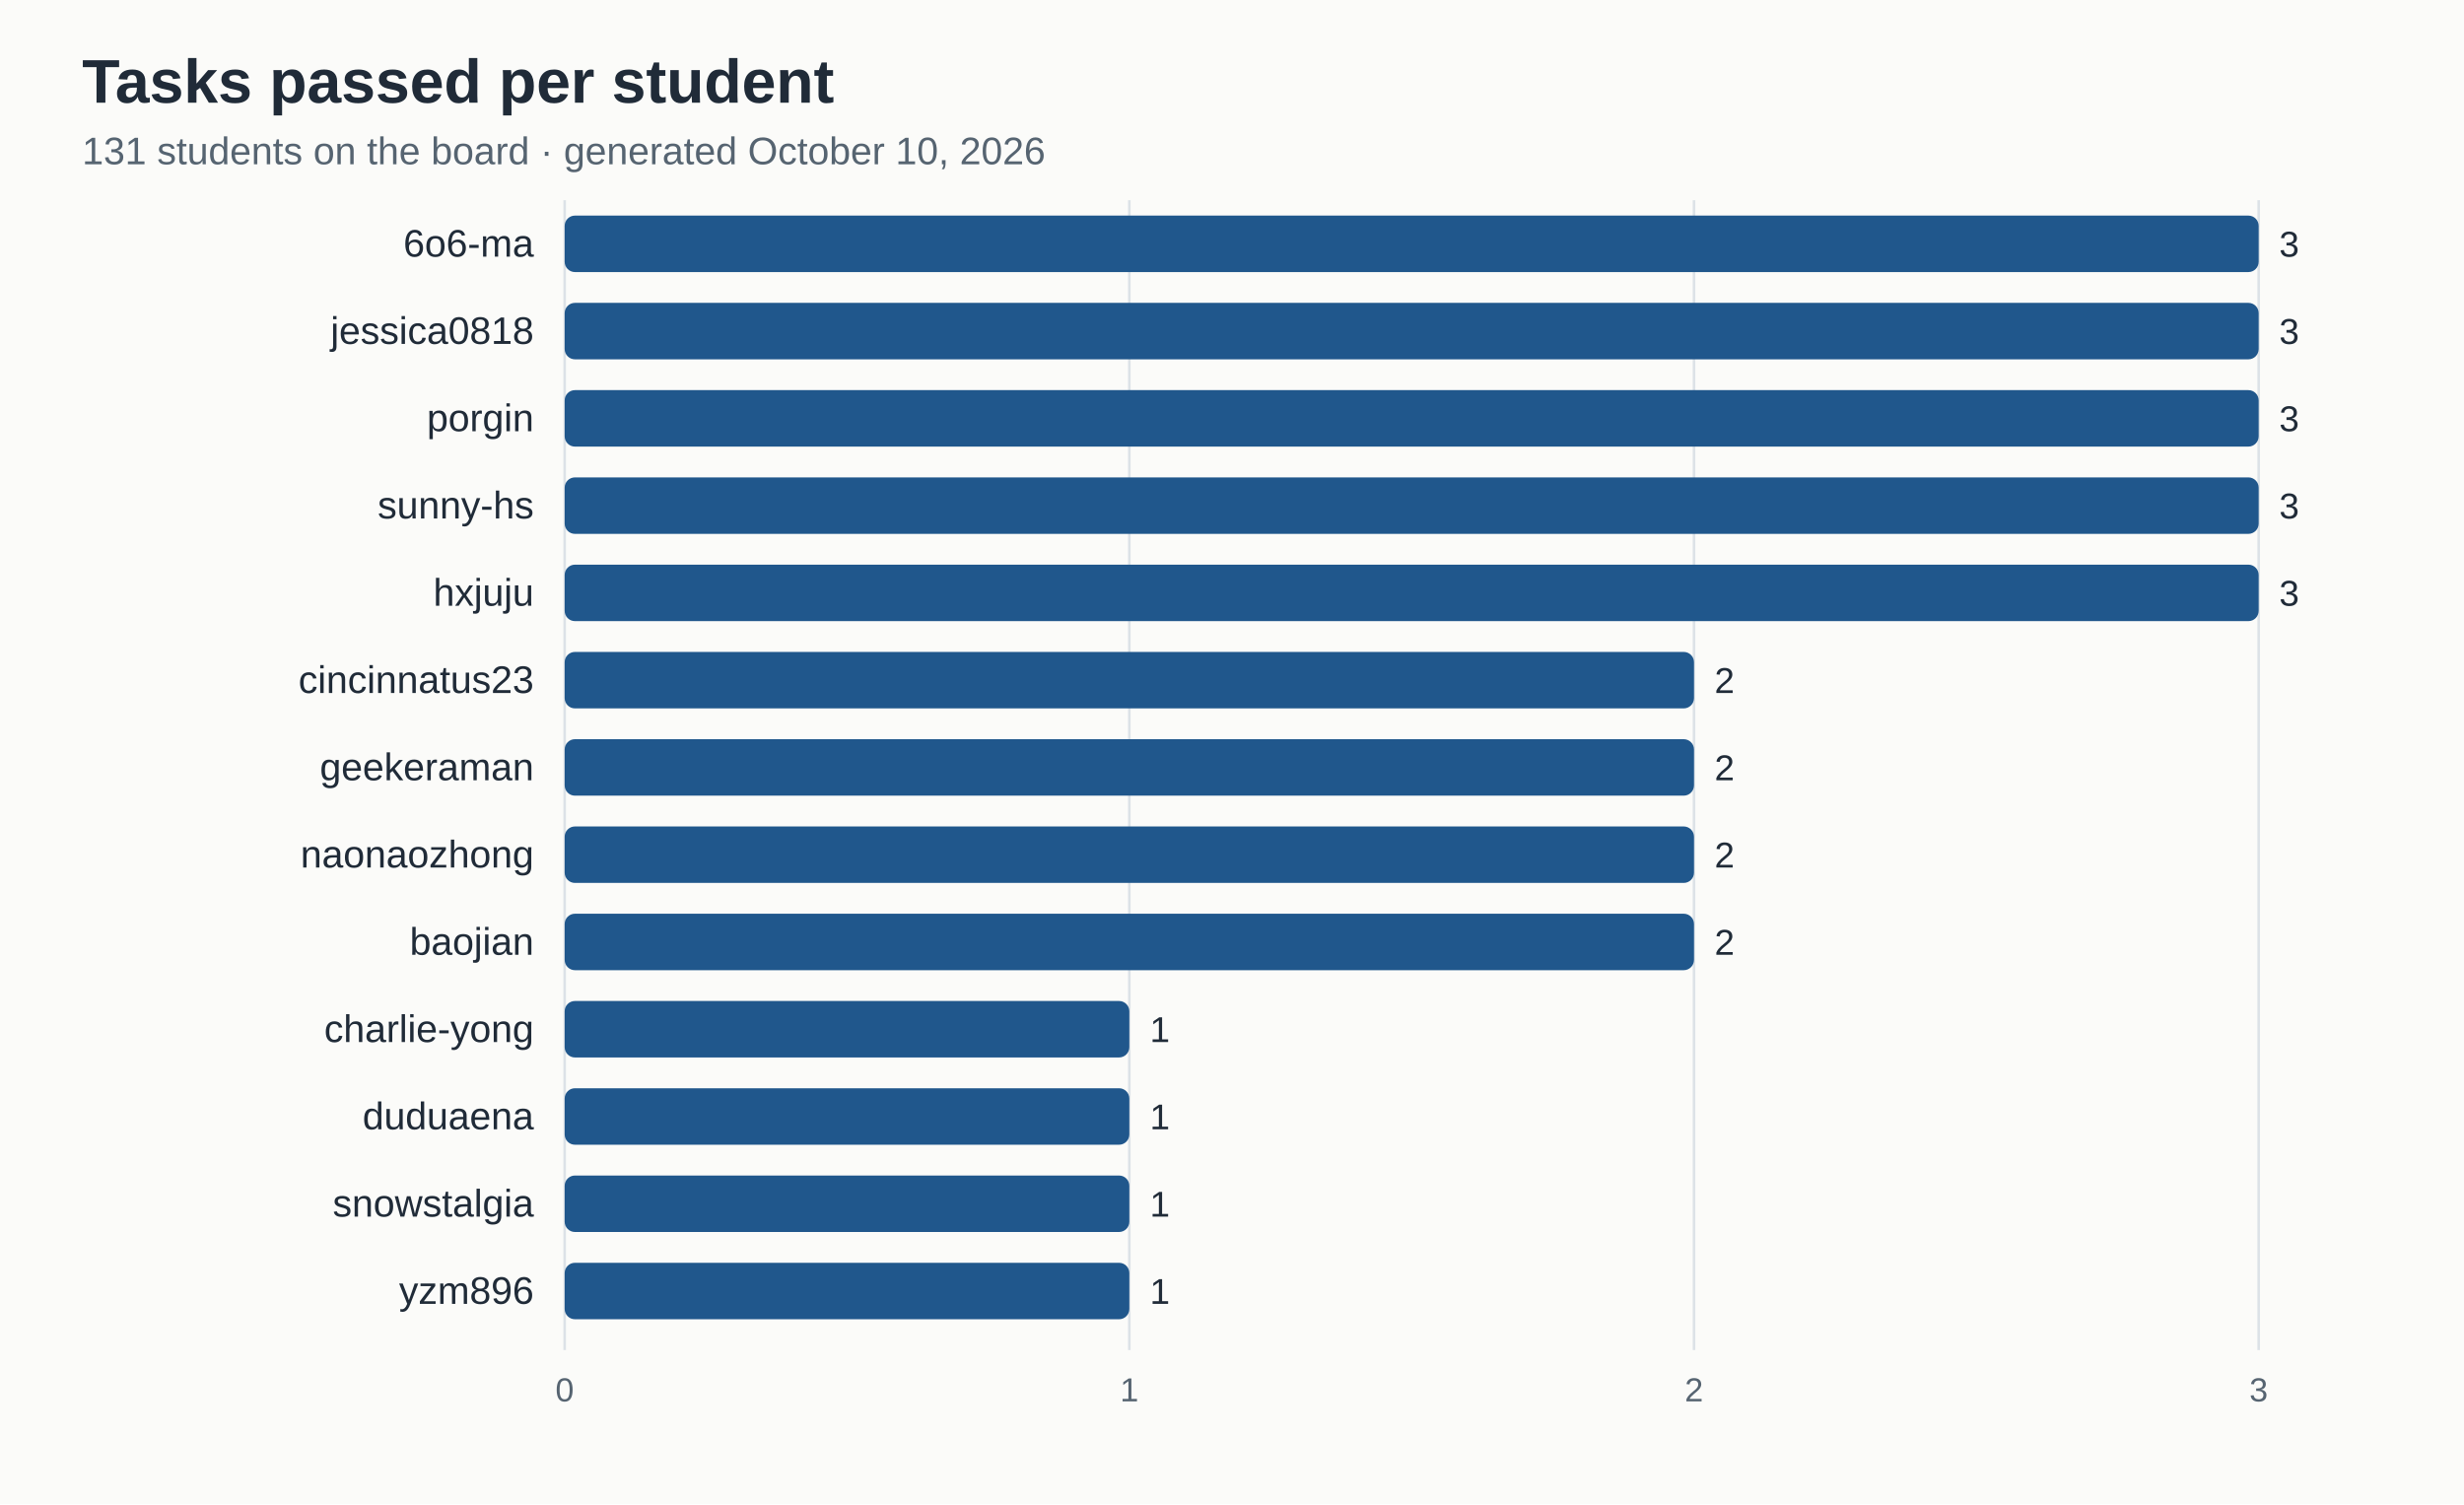
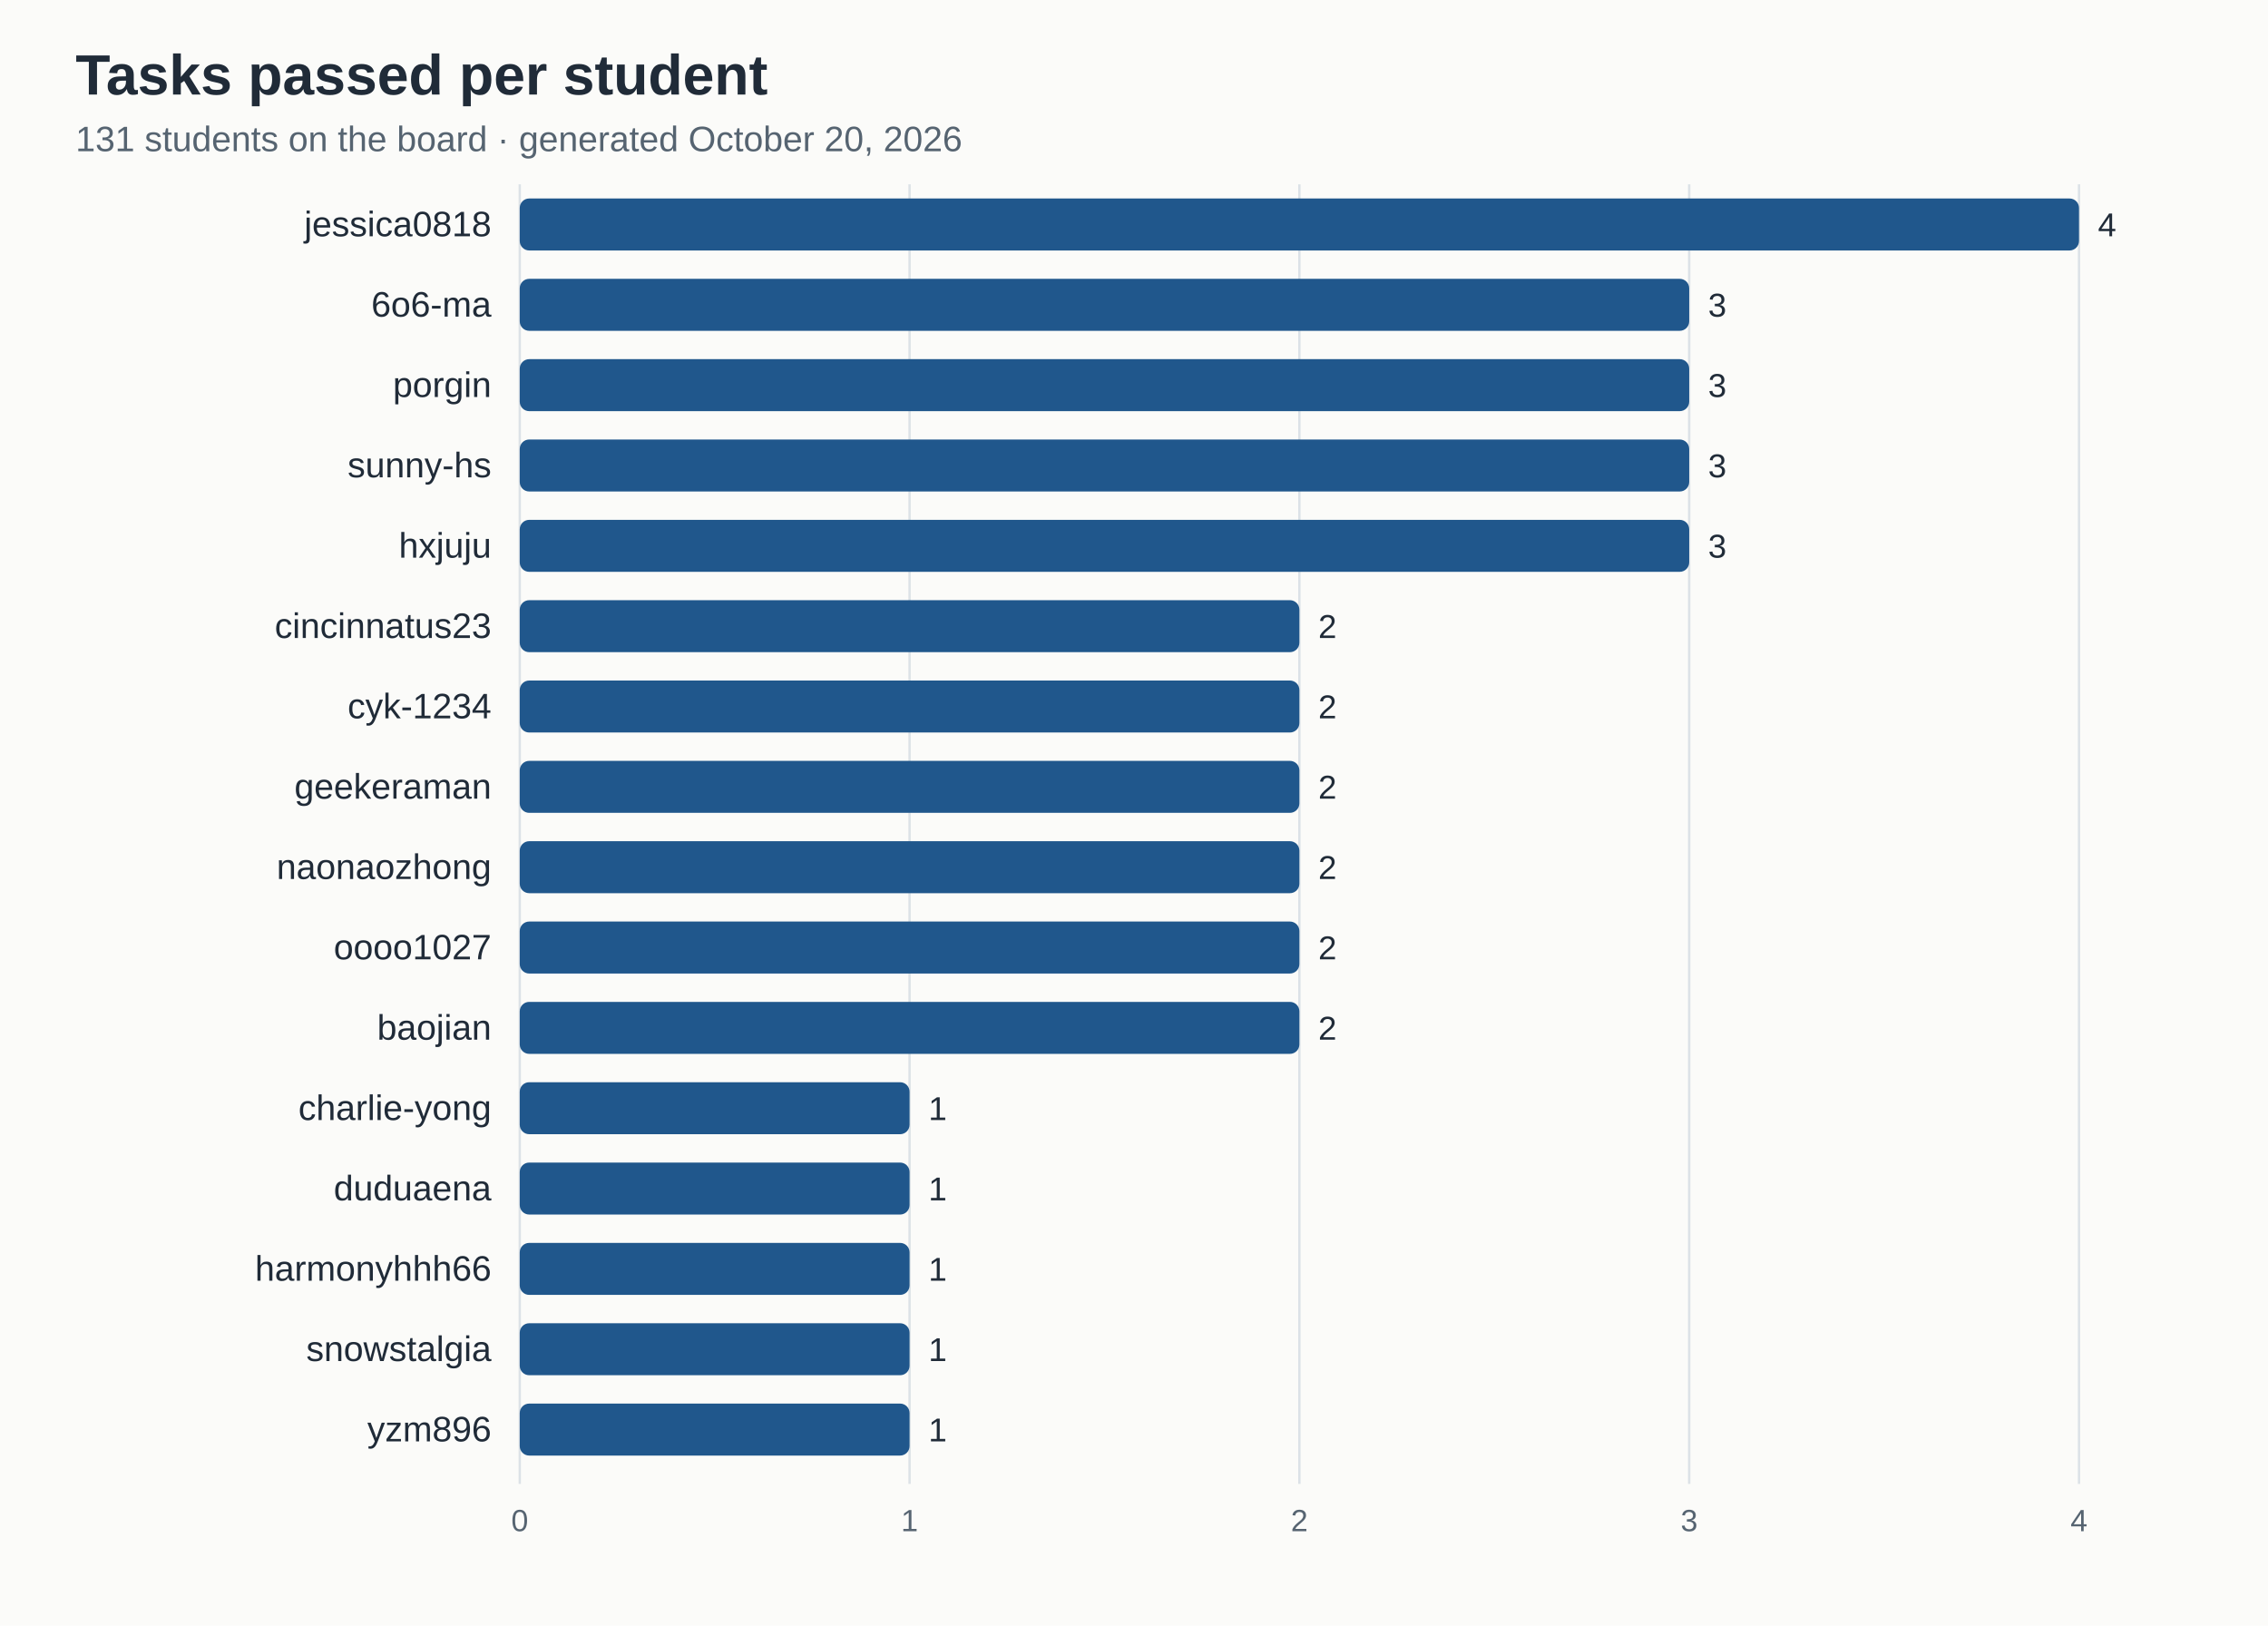
- <svg xmlns="http://www.w3.org/2000/svg" width="960" height="586" viewBox="0 0 960 586" role="img" aria-labelledby="t" font-family="Arial, Helvetica Neue, PingFang SC, sans-serif">
-   <rect width="960" height="586" fill="#fbfbf9" />
+ <svg xmlns="http://www.w3.org/2000/svg" width="960" height="688" viewBox="0 0 960 688" role="img" aria-labelledby="t" font-family="Arial, Helvetica Neue, PingFang SC, sans-serif">
+   <rect width="960" height="688" fill="#fbfbf9" />
  <text x="32" y="40" font-size="24" font-weight="700" fill="#202b38">Tasks passed per student</text>
-   <text x="32" y="64" font-size="15" fill="#566471">131 students on the board · generated October 10, 2026</text>
-   <line x1="220.0" y1="78" x2="220.0" y2="526" stroke="#dce2e7" />
-   <text x="220.0" y="546" font-size="13" fill="#566471" text-anchor="middle">0</text>
-   <line x1="440.0" y1="78" x2="440.0" y2="526" stroke="#dce2e7" />
-   <text x="440.0" y="546" font-size="13" fill="#566471" text-anchor="middle">1</text>
-   <line x1="660.0" y1="78" x2="660.0" y2="526" stroke="#dce2e7" />
-   <text x="660.0" y="546" font-size="13" fill="#566471" text-anchor="middle">2</text>
-   <line x1="880.0" y1="78" x2="880.0" y2="526" stroke="#dce2e7" />
-   <text x="880.0" y="546" font-size="13" fill="#566471" text-anchor="middle">3</text>
-   <text x="208" y="100.0" font-size="15" fill="#202b38" text-anchor="end">6o6-ma</text>
+   <text x="32" y="64" font-size="15" fill="#566471">131 students on the board · generated October 20, 2026</text>
+   <line x1="220.0" y1="78" x2="220.0" y2="628" stroke="#dce2e7" />
+   <text x="220.0" y="648" font-size="13" fill="#566471" text-anchor="middle">0</text>
+   <line x1="385.0" y1="78" x2="385.0" y2="628" stroke="#dce2e7" />
+   <text x="385.0" y="648" font-size="13" fill="#566471" text-anchor="middle">1</text>
+   <line x1="550.0" y1="78" x2="550.0" y2="628" stroke="#dce2e7" />
+   <text x="550.0" y="648" font-size="13" fill="#566471" text-anchor="middle">2</text>
+   <line x1="715.0" y1="78" x2="715.0" y2="628" stroke="#dce2e7" />
+   <text x="715.0" y="648" font-size="13" fill="#566471" text-anchor="middle">3</text>
+   <line x1="880.0" y1="78" x2="880.0" y2="628" stroke="#dce2e7" />
+   <text x="880.0" y="648" font-size="13" fill="#566471" text-anchor="middle">4</text>
+   <text x="208" y="100.0" font-size="15" fill="#202b38" text-anchor="end">jessica0818</text>
  <rect x="220" y="84" width="660.0" height="22" rx="4" fill="#20578c" />
-   <text x="888.0" y="100.0" font-size="14" fill="#202b38">3</text>
-   <text x="208" y="134.0" font-size="15" fill="#202b38" text-anchor="end">jessica0818</text>
-   <rect x="220" y="118" width="660.0" height="22" rx="4" fill="#20578c" />
-   <text x="888.0" y="134.0" font-size="14" fill="#202b38">3</text>
+   <text x="888.0" y="100.0" font-size="14" fill="#202b38">4</text>
+   <text x="208" y="134.0" font-size="15" fill="#202b38" text-anchor="end">6o6-ma</text>
+   <rect x="220" y="118" width="495.0" height="22" rx="4" fill="#20578c" />
+   <text x="723.0" y="134.0" font-size="14" fill="#202b38">3</text>
  <text x="208" y="168.0" font-size="15" fill="#202b38" text-anchor="end">porgin</text>
-   <rect x="220" y="152" width="660.0" height="22" rx="4" fill="#20578c" />
-   <text x="888.0" y="168.0" font-size="14" fill="#202b38">3</text>
+   <rect x="220" y="152" width="495.0" height="22" rx="4" fill="#20578c" />
+   <text x="723.0" y="168.0" font-size="14" fill="#202b38">3</text>
  <text x="208" y="202.0" font-size="15" fill="#202b38" text-anchor="end">sunny-hs</text>
-   <rect x="220" y="186" width="660.0" height="22" rx="4" fill="#20578c" />
-   <text x="888.0" y="202.0" font-size="14" fill="#202b38">3</text>
+   <rect x="220" y="186" width="495.0" height="22" rx="4" fill="#20578c" />
+   <text x="723.0" y="202.0" font-size="14" fill="#202b38">3</text>
  <text x="208" y="236.0" font-size="15" fill="#202b38" text-anchor="end">hxjuju</text>
-   <rect x="220" y="220" width="660.0" height="22" rx="4" fill="#20578c" />
-   <text x="888.0" y="236.0" font-size="14" fill="#202b38">3</text>
+   <rect x="220" y="220" width="495.0" height="22" rx="4" fill="#20578c" />
+   <text x="723.0" y="236.0" font-size="14" fill="#202b38">3</text>
  <text x="208" y="270.0" font-size="15" fill="#202b38" text-anchor="end">cincinnatus23</text>
-   <rect x="220" y="254" width="440.0" height="22" rx="4" fill="#20578c" />
-   <text x="668.0" y="270.0" font-size="14" fill="#202b38">2</text>
-   <text x="208" y="304.0" font-size="15" fill="#202b38" text-anchor="end">geekeraman</text>
-   <rect x="220" y="288" width="440.0" height="22" rx="4" fill="#20578c" />
-   <text x="668.0" y="304.0" font-size="14" fill="#202b38">2</text>
-   <text x="208" y="338.0" font-size="15" fill="#202b38" text-anchor="end">naonaozhong</text>
-   <rect x="220" y="322" width="440.0" height="22" rx="4" fill="#20578c" />
-   <text x="668.0" y="338.0" font-size="14" fill="#202b38">2</text>
-   <text x="208" y="372.0" font-size="15" fill="#202b38" text-anchor="end">baojian</text>
-   <rect x="220" y="356" width="440.0" height="22" rx="4" fill="#20578c" />
-   <text x="668.0" y="372.0" font-size="14" fill="#202b38">2</text>
-   <text x="208" y="406.0" font-size="15" fill="#202b38" text-anchor="end">charlie-yong</text>
-   <rect x="220" y="390" width="220.0" height="22" rx="4" fill="#20578c" />
-   <text x="448.0" y="406.0" font-size="14" fill="#202b38">1</text>
-   <text x="208" y="440.0" font-size="15" fill="#202b38" text-anchor="end">duduaena</text>
-   <rect x="220" y="424" width="220.0" height="22" rx="4" fill="#20578c" />
-   <text x="448.0" y="440.0" font-size="14" fill="#202b38">1</text>
-   <text x="208" y="474.0" font-size="15" fill="#202b38" text-anchor="end">snowstalgia</text>
-   <rect x="220" y="458" width="220.0" height="22" rx="4" fill="#20578c" />
-   <text x="448.0" y="474.0" font-size="14" fill="#202b38">1</text>
-   <text x="208" y="508.0" font-size="15" fill="#202b38" text-anchor="end">yzm896</text>
-   <rect x="220" y="492" width="220.0" height="22" rx="4" fill="#20578c" />
-   <text x="448.0" y="508.0" font-size="14" fill="#202b38">1</text>
+   <rect x="220" y="254" width="330.0" height="22" rx="4" fill="#20578c" />
+   <text x="558.0" y="270.0" font-size="14" fill="#202b38">2</text>
+   <text x="208" y="304.0" font-size="15" fill="#202b38" text-anchor="end">cyk-1234</text>
+   <rect x="220" y="288" width="330.0" height="22" rx="4" fill="#20578c" />
+   <text x="558.0" y="304.0" font-size="14" fill="#202b38">2</text>
+   <text x="208" y="338.0" font-size="15" fill="#202b38" text-anchor="end">geekeraman</text>
+   <rect x="220" y="322" width="330.0" height="22" rx="4" fill="#20578c" />
+   <text x="558.0" y="338.0" font-size="14" fill="#202b38">2</text>
+   <text x="208" y="372.0" font-size="15" fill="#202b38" text-anchor="end">naonaozhong</text>
+   <rect x="220" y="356" width="330.0" height="22" rx="4" fill="#20578c" />
+   <text x="558.0" y="372.0" font-size="14" fill="#202b38">2</text>
+   <text x="208" y="406.0" font-size="15" fill="#202b38" text-anchor="end">oooo1027</text>
+   <rect x="220" y="390" width="330.0" height="22" rx="4" fill="#20578c" />
+   <text x="558.0" y="406.0" font-size="14" fill="#202b38">2</text>
+   <text x="208" y="440.0" font-size="15" fill="#202b38" text-anchor="end">baojian</text>
+   <rect x="220" y="424" width="330.0" height="22" rx="4" fill="#20578c" />
+   <text x="558.0" y="440.0" font-size="14" fill="#202b38">2</text>
+   <text x="208" y="474.0" font-size="15" fill="#202b38" text-anchor="end">charlie-yong</text>
+   <rect x="220" y="458" width="165.0" height="22" rx="4" fill="#20578c" />
+   <text x="393.0" y="474.0" font-size="14" fill="#202b38">1</text>
+   <text x="208" y="508.0" font-size="15" fill="#202b38" text-anchor="end">duduaena</text>
+   <rect x="220" y="492" width="165.0" height="22" rx="4" fill="#20578c" />
+   <text x="393.0" y="508.0" font-size="14" fill="#202b38">1</text>
+   <text x="208" y="542.0" font-size="15" fill="#202b38" text-anchor="end">harmonyhhh66</text>
+   <rect x="220" y="526" width="165.0" height="22" rx="4" fill="#20578c" />
+   <text x="393.0" y="542.0" font-size="14" fill="#202b38">1</text>
+   <text x="208" y="576.0" font-size="15" fill="#202b38" text-anchor="end">snowstalgia</text>
+   <rect x="220" y="560" width="165.0" height="22" rx="4" fill="#20578c" />
+   <text x="393.0" y="576.0" font-size="14" fill="#202b38">1</text>
+   <text x="208" y="610.0" font-size="15" fill="#202b38" text-anchor="end">yzm896</text>
+   <rect x="220" y="594" width="165.0" height="22" rx="4" fill="#20578c" />
+   <text x="393.0" y="610.0" font-size="14" fill="#202b38">1</text>
</svg>
